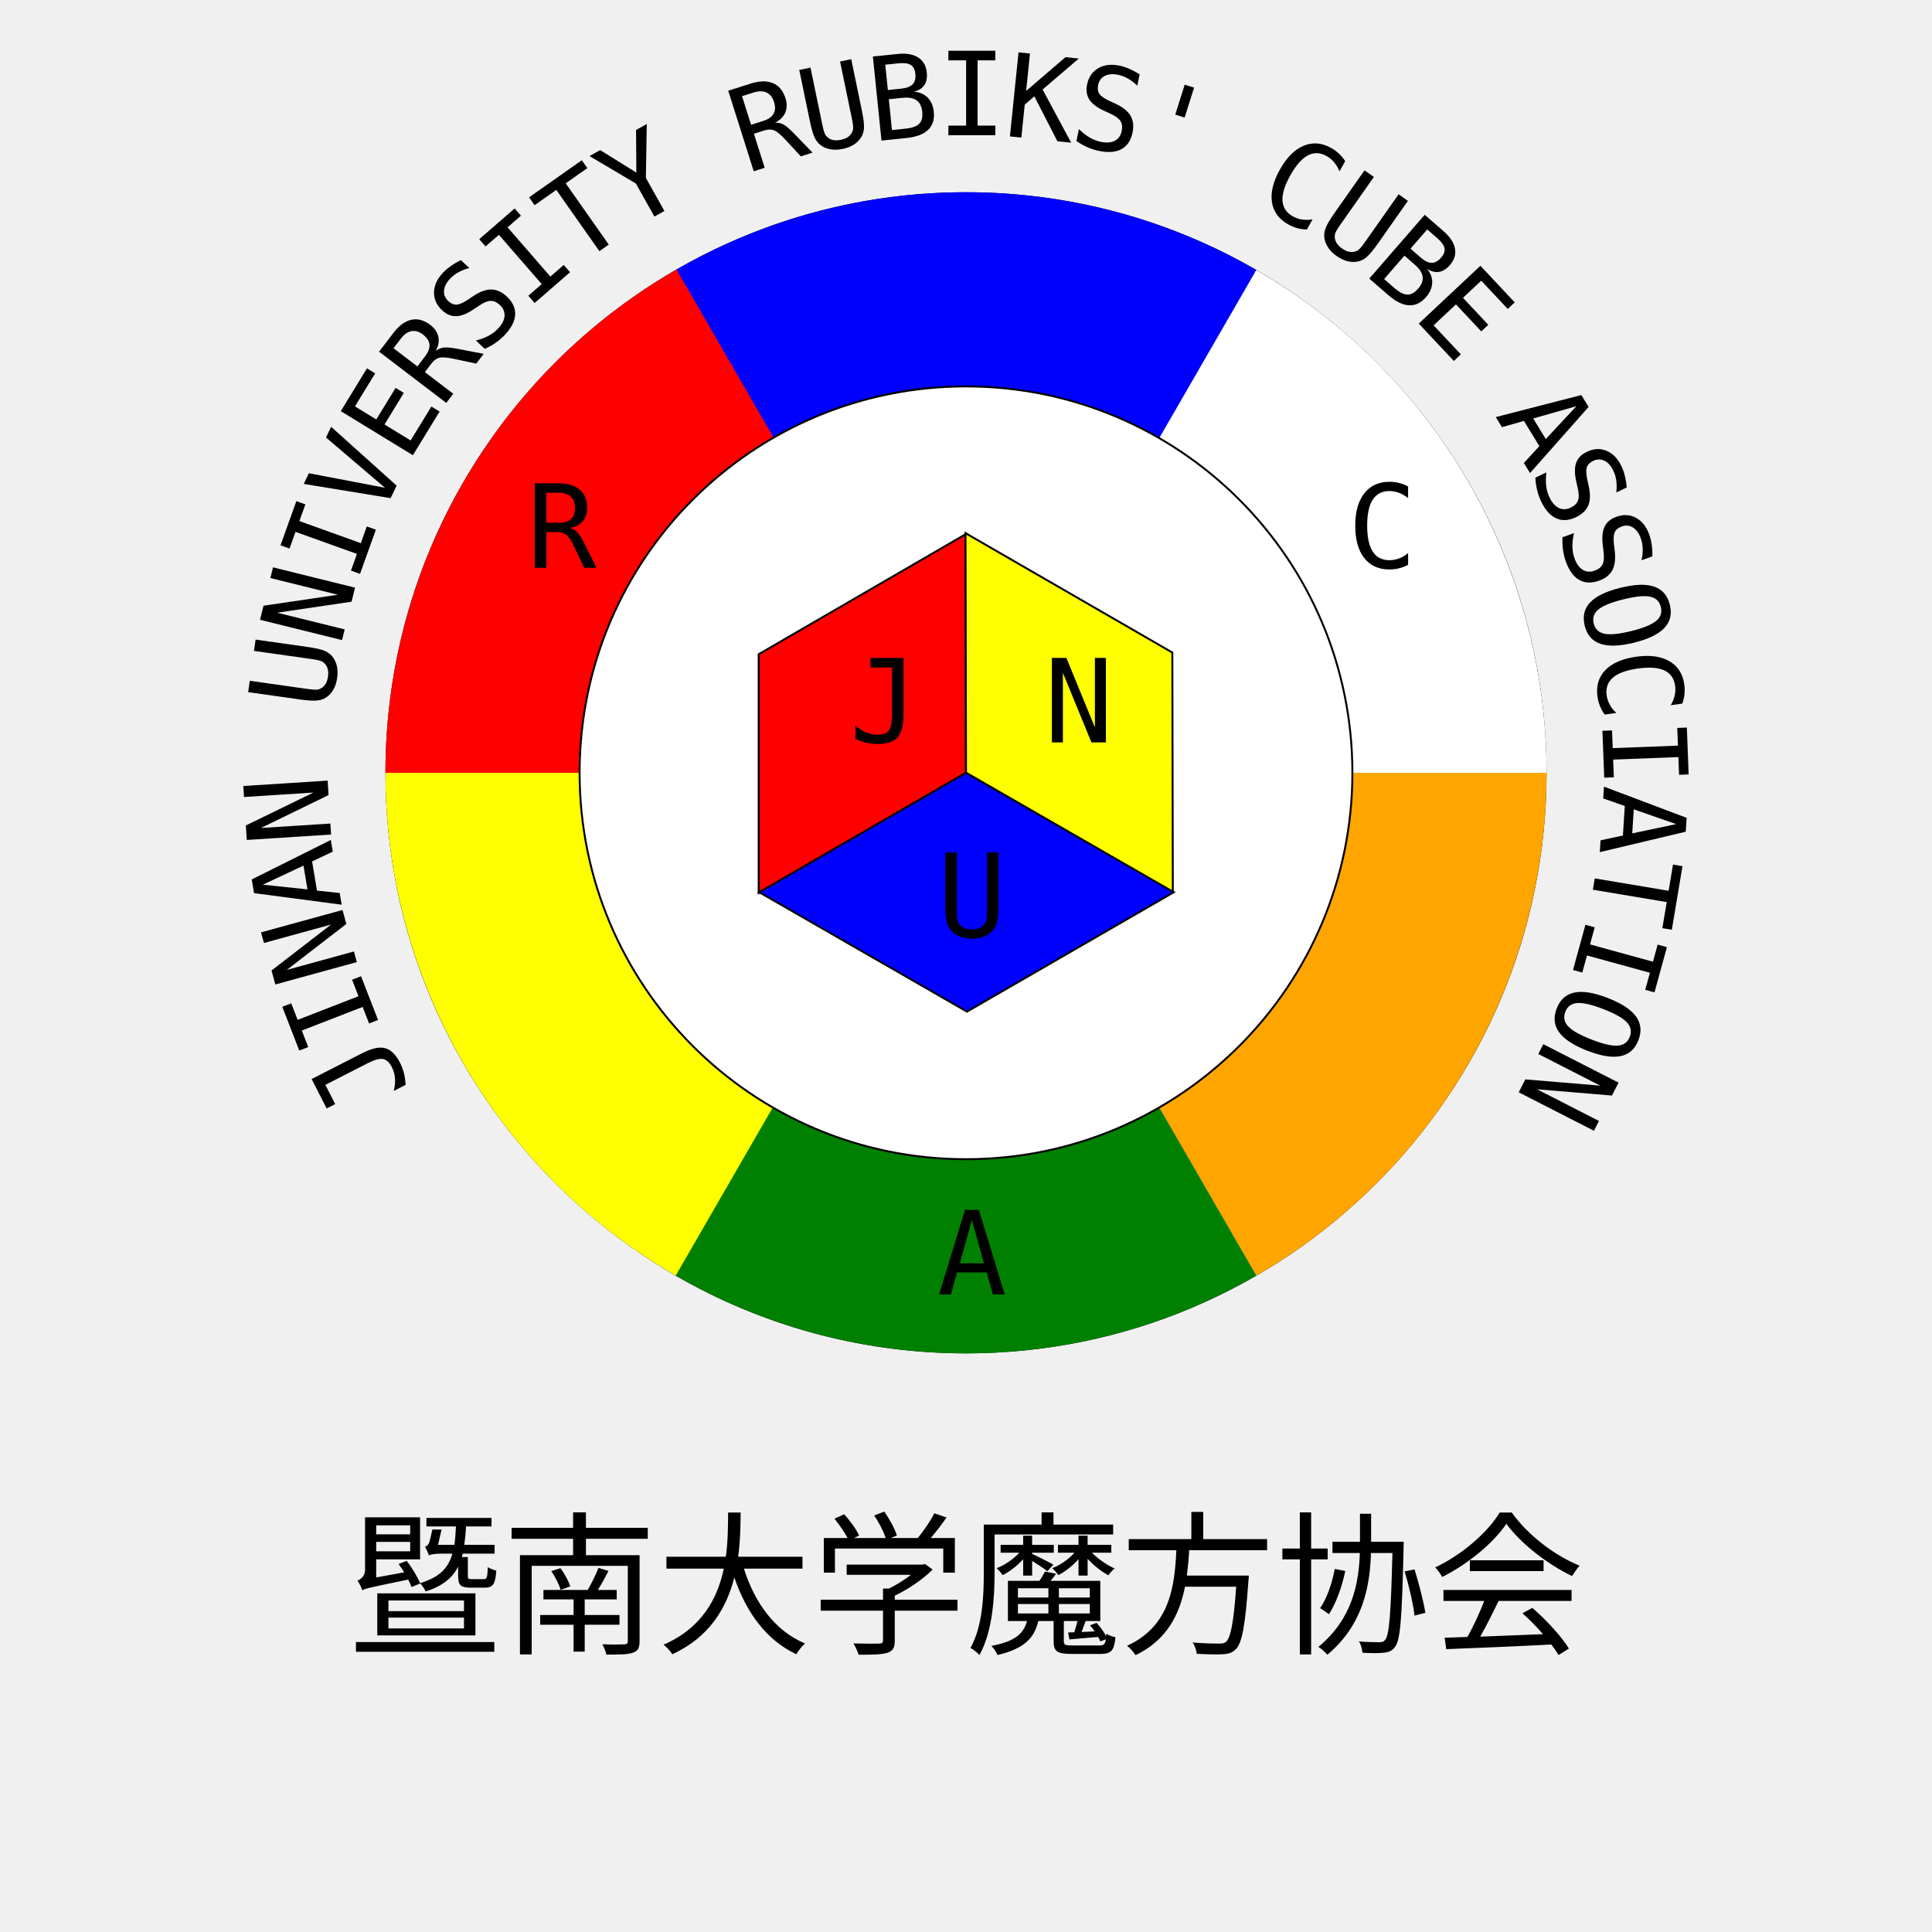
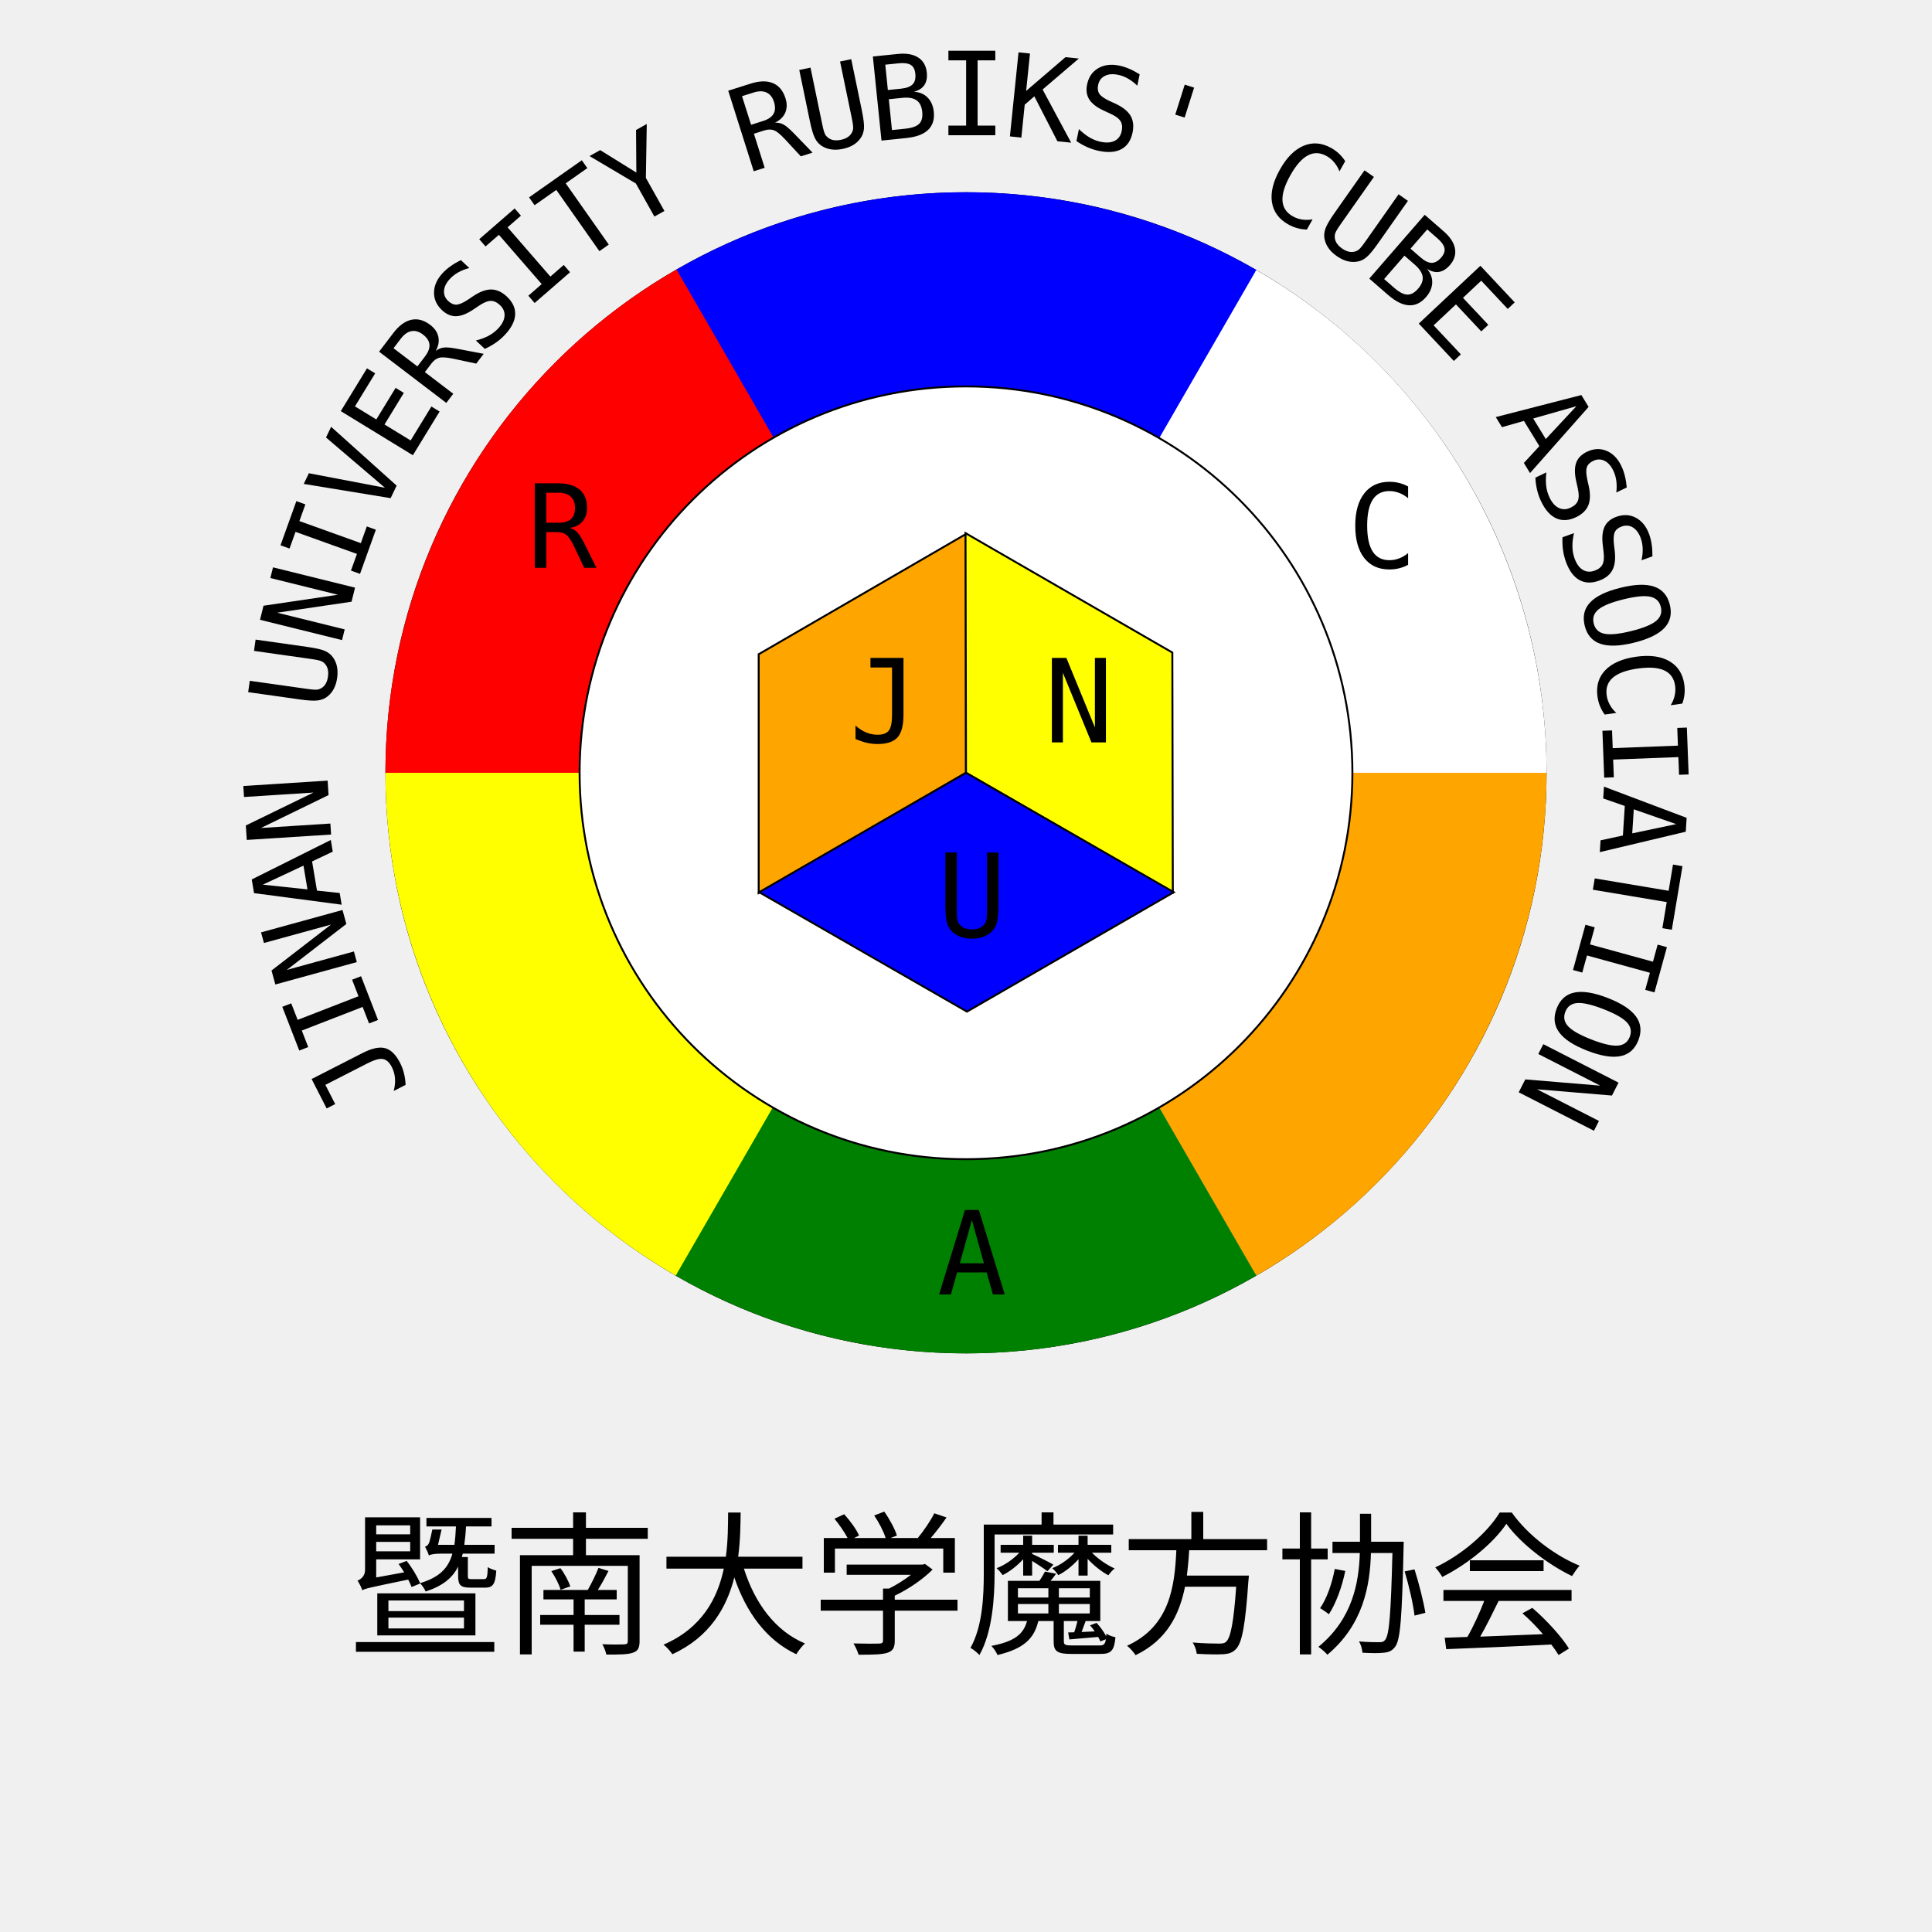
<svg xmlns="http://www.w3.org/2000/svg" version="1.1" viewBox="0 0 1000 1000">
  <circle cx="500" cy="400" r="300" fill="white" stroke="black" />
  <path d="M500 400 L500 100 A300 300 0 0 0 240.192 250" fill="blue" stroke="blue" transform="rotate(30 500 400)" />
  <path d="M500 400 L500 100 A300 300 0 0 0 240.192 250" fill="white" stroke="white" transform="rotate(90 500 400)" />
  <path d="M500 400 L500 100 A300 300 0 0 0 240.192 250" fill="orange" stroke="orange" transform="rotate(150 500 400)" />
  <path d="M500 400 L500 100 A300 300 0 0 0 240.192 250" fill="green" stroke="green" transform="rotate(210 500 400)" />
  <path d="M500 400 L500 100 A300 300 0 0 0 240.192 250" fill="yellow" stroke="yellow" transform="rotate(270 500 400)" />
  <path d="M500 400 L500 100 A300 300 0 0 0 240.192 250" fill="red" stroke="red" transform="rotate(330 500 400)" />
  <circle cx="500" cy="400" r="200" fill="white" stroke="black" />
  <text x="272.606" y="293.907" font-family="Ubuntu Mono, monospace" font-size="60">R</text>
  <text x="697.394" y="293.907" font-family="Ubuntu Mono, monospace" font-size="60">C</text>
  <text x="485" y="670" font-family="Ubuntu Mono, monospace" font-size="60">A</text>
-   <polygon points="500,276.393 500,400 392.696,462.235 392.696,338.629" fill="red" stroke="black" />
+   <polygon points="500,276.393 500,400 392.696,462.235 392.696,338.629" fill="orange" stroke="black" />
  <polygon points="500,276.393 500,400 392.696,462.235 392.696,338.629" fill="yellow" stroke="black" transform="rotate(120 500 400)" />
  <polygon points="500,276.393 500,400 392.696,462.235 392.696,338.629" fill="blue" stroke="black" transform="rotate(240 500 400)" />
  <text x="439.624" y="384.255" font-family="Ubuntu Mono, monospace" font-size="60">J</text>
  <text x="540.376" y="384.255" font-family="Ubuntu Mono, monospace" font-size="60">N</text>
  <text x="485" y="485" font-family="Ubuntu Mono, monospace" font-size="60">U</text>
  <text x="485" y="70" font-family="Ubuntu Mono, monospace" font-size="60" transform="rotate(-117.0732 500 400)">J</text>
  <text x="485" y="70" font-family="Ubuntu Mono, monospace" font-size="60" transform="rotate(-111.2195 500 400)">I</text>
  <text x="485" y="70" font-family="Ubuntu Mono, monospace" font-size="60" transform="rotate(-105.3659 500 400)">N</text>
  <text x="485" y="70" font-family="Ubuntu Mono, monospace" font-size="60" transform="rotate(-99.5122 500 400)">A</text>
  <text x="485" y="70" font-family="Ubuntu Mono, monospace" font-size="60" transform="rotate(-93.65854 500 400)">N</text>
  <text x="485" y="70" font-family="Ubuntu Mono, monospace" font-size="60" transform="rotate(-87.80488 500 400)"> </text>
  <text x="485" y="70" font-family="Ubuntu Mono, monospace" font-size="60" transform="rotate(-81.95122 500 400)">U</text>
  <text x="485" y="70" font-family="Ubuntu Mono, monospace" font-size="60" transform="rotate(-76.09756 500 400)">N</text>
  <text x="485" y="70" font-family="Ubuntu Mono, monospace" font-size="60" transform="rotate(-70.2439 500 400)">I</text>
  <text x="485" y="70" font-family="Ubuntu Mono, monospace" font-size="60" transform="rotate(-64.39024 500 400)">V</text>
  <text x="485" y="70" font-family="Ubuntu Mono, monospace" font-size="60" transform="rotate(-58.53659 500 400)">E</text>
  <text x="485" y="70" font-family="Ubuntu Mono, monospace" font-size="60" transform="rotate(-52.68293 500 400)">R</text>
  <text x="485" y="70" font-family="Ubuntu Mono, monospace" font-size="60" transform="rotate(-46.82927 500 400)">S</text>
  <text x="485" y="70" font-family="Ubuntu Mono, monospace" font-size="60" transform="rotate(-40.97561 500 400)">I</text>
  <text x="485" y="70" font-family="Ubuntu Mono, monospace" font-size="60" transform="rotate(-35.12195 500 400)">T</text>
  <text x="485" y="70" font-family="Ubuntu Mono, monospace" font-size="60" transform="rotate(-29.26829 500 400)">Y</text>
  <text x="485" y="70" font-family="Ubuntu Mono, monospace" font-size="60" transform="rotate(-23.41463 500 400)"> </text>
  <text x="485" y="70" font-family="Ubuntu Mono, monospace" font-size="60" transform="rotate(-17.56098 500 400)">R</text>
  <text x="485" y="70" font-family="Ubuntu Mono, monospace" font-size="60" transform="rotate(-11.70732 500 400)">U</text>
  <text x="485" y="70" font-family="Ubuntu Mono, monospace" font-size="60" transform="rotate(-5.853659 500 400)">B</text>
  <text x="485" y="70" font-family="Ubuntu Mono, monospace" font-size="60" transform="rotate(0 500 400)">I</text>
  <text x="485" y="70" font-family="Ubuntu Mono, monospace" font-size="60" transform="rotate(5.853659 500 400)">K</text>
  <text x="485" y="70" font-family="Ubuntu Mono, monospace" font-size="60" transform="rotate(11.70732 500 400)">S</text>
  <text x="485" y="70" font-family="Ubuntu Mono, monospace" font-size="60" transform="rotate(17.56098 500 400)">'</text>
  <text x="485" y="70" font-family="Ubuntu Mono, monospace" font-size="60" transform="rotate(23.41463 500 400)"> </text>
  <text x="485" y="70" font-family="Ubuntu Mono, monospace" font-size="60" transform="rotate(29.26829 500 400)">C</text>
  <text x="485" y="70" font-family="Ubuntu Mono, monospace" font-size="60" transform="rotate(35.12195 500 400)">U</text>
  <text x="485" y="70" font-family="Ubuntu Mono, monospace" font-size="60" transform="rotate(40.97561 500 400)">B</text>
  <text x="485" y="70" font-family="Ubuntu Mono, monospace" font-size="60" transform="rotate(46.82927 500 400)">E</text>
  <text x="485" y="70" font-family="Ubuntu Mono, monospace" font-size="60" transform="rotate(52.68293 500 400)"> </text>
  <text x="485" y="70" font-family="Ubuntu Mono, monospace" font-size="60" transform="rotate(58.53659 500 400)">A</text>
  <text x="485" y="70" font-family="Ubuntu Mono, monospace" font-size="60" transform="rotate(64.39024 500 400)">S</text>
  <text x="485" y="70" font-family="Ubuntu Mono, monospace" font-size="60" transform="rotate(70.2439 500 400)">S</text>
  <text x="485" y="70" font-family="Ubuntu Mono, monospace" font-size="60" transform="rotate(76.09756 500 400)">O</text>
  <text x="485" y="70" font-family="Ubuntu Mono, monospace" font-size="60" transform="rotate(81.95122 500 400)">C</text>
  <text x="485" y="70" font-family="Ubuntu Mono, monospace" font-size="60" transform="rotate(87.80488 500 400)">I</text>
  <text x="485" y="70" font-family="Ubuntu Mono, monospace" font-size="60" transform="rotate(93.65854 500 400)">A</text>
  <text x="485" y="70" font-family="Ubuntu Mono, monospace" font-size="60" transform="rotate(99.5122 500 400)">T</text>
  <text x="485" y="70" font-family="Ubuntu Mono, monospace" font-size="60" transform="rotate(105.3659 500 400)">I</text>
  <text x="485" y="70" font-family="Ubuntu Mono, monospace" font-size="60" transform="rotate(111.2195 500 400)">O</text>
  <text x="485" y="70" font-family="Ubuntu Mono, monospace" font-size="60" transform="rotate(117.0732 500 400)">N</text>
  <text x="180" y="850" font-family="Simsun" font-size="80">暨南大学魔方协会</text>
</svg>
